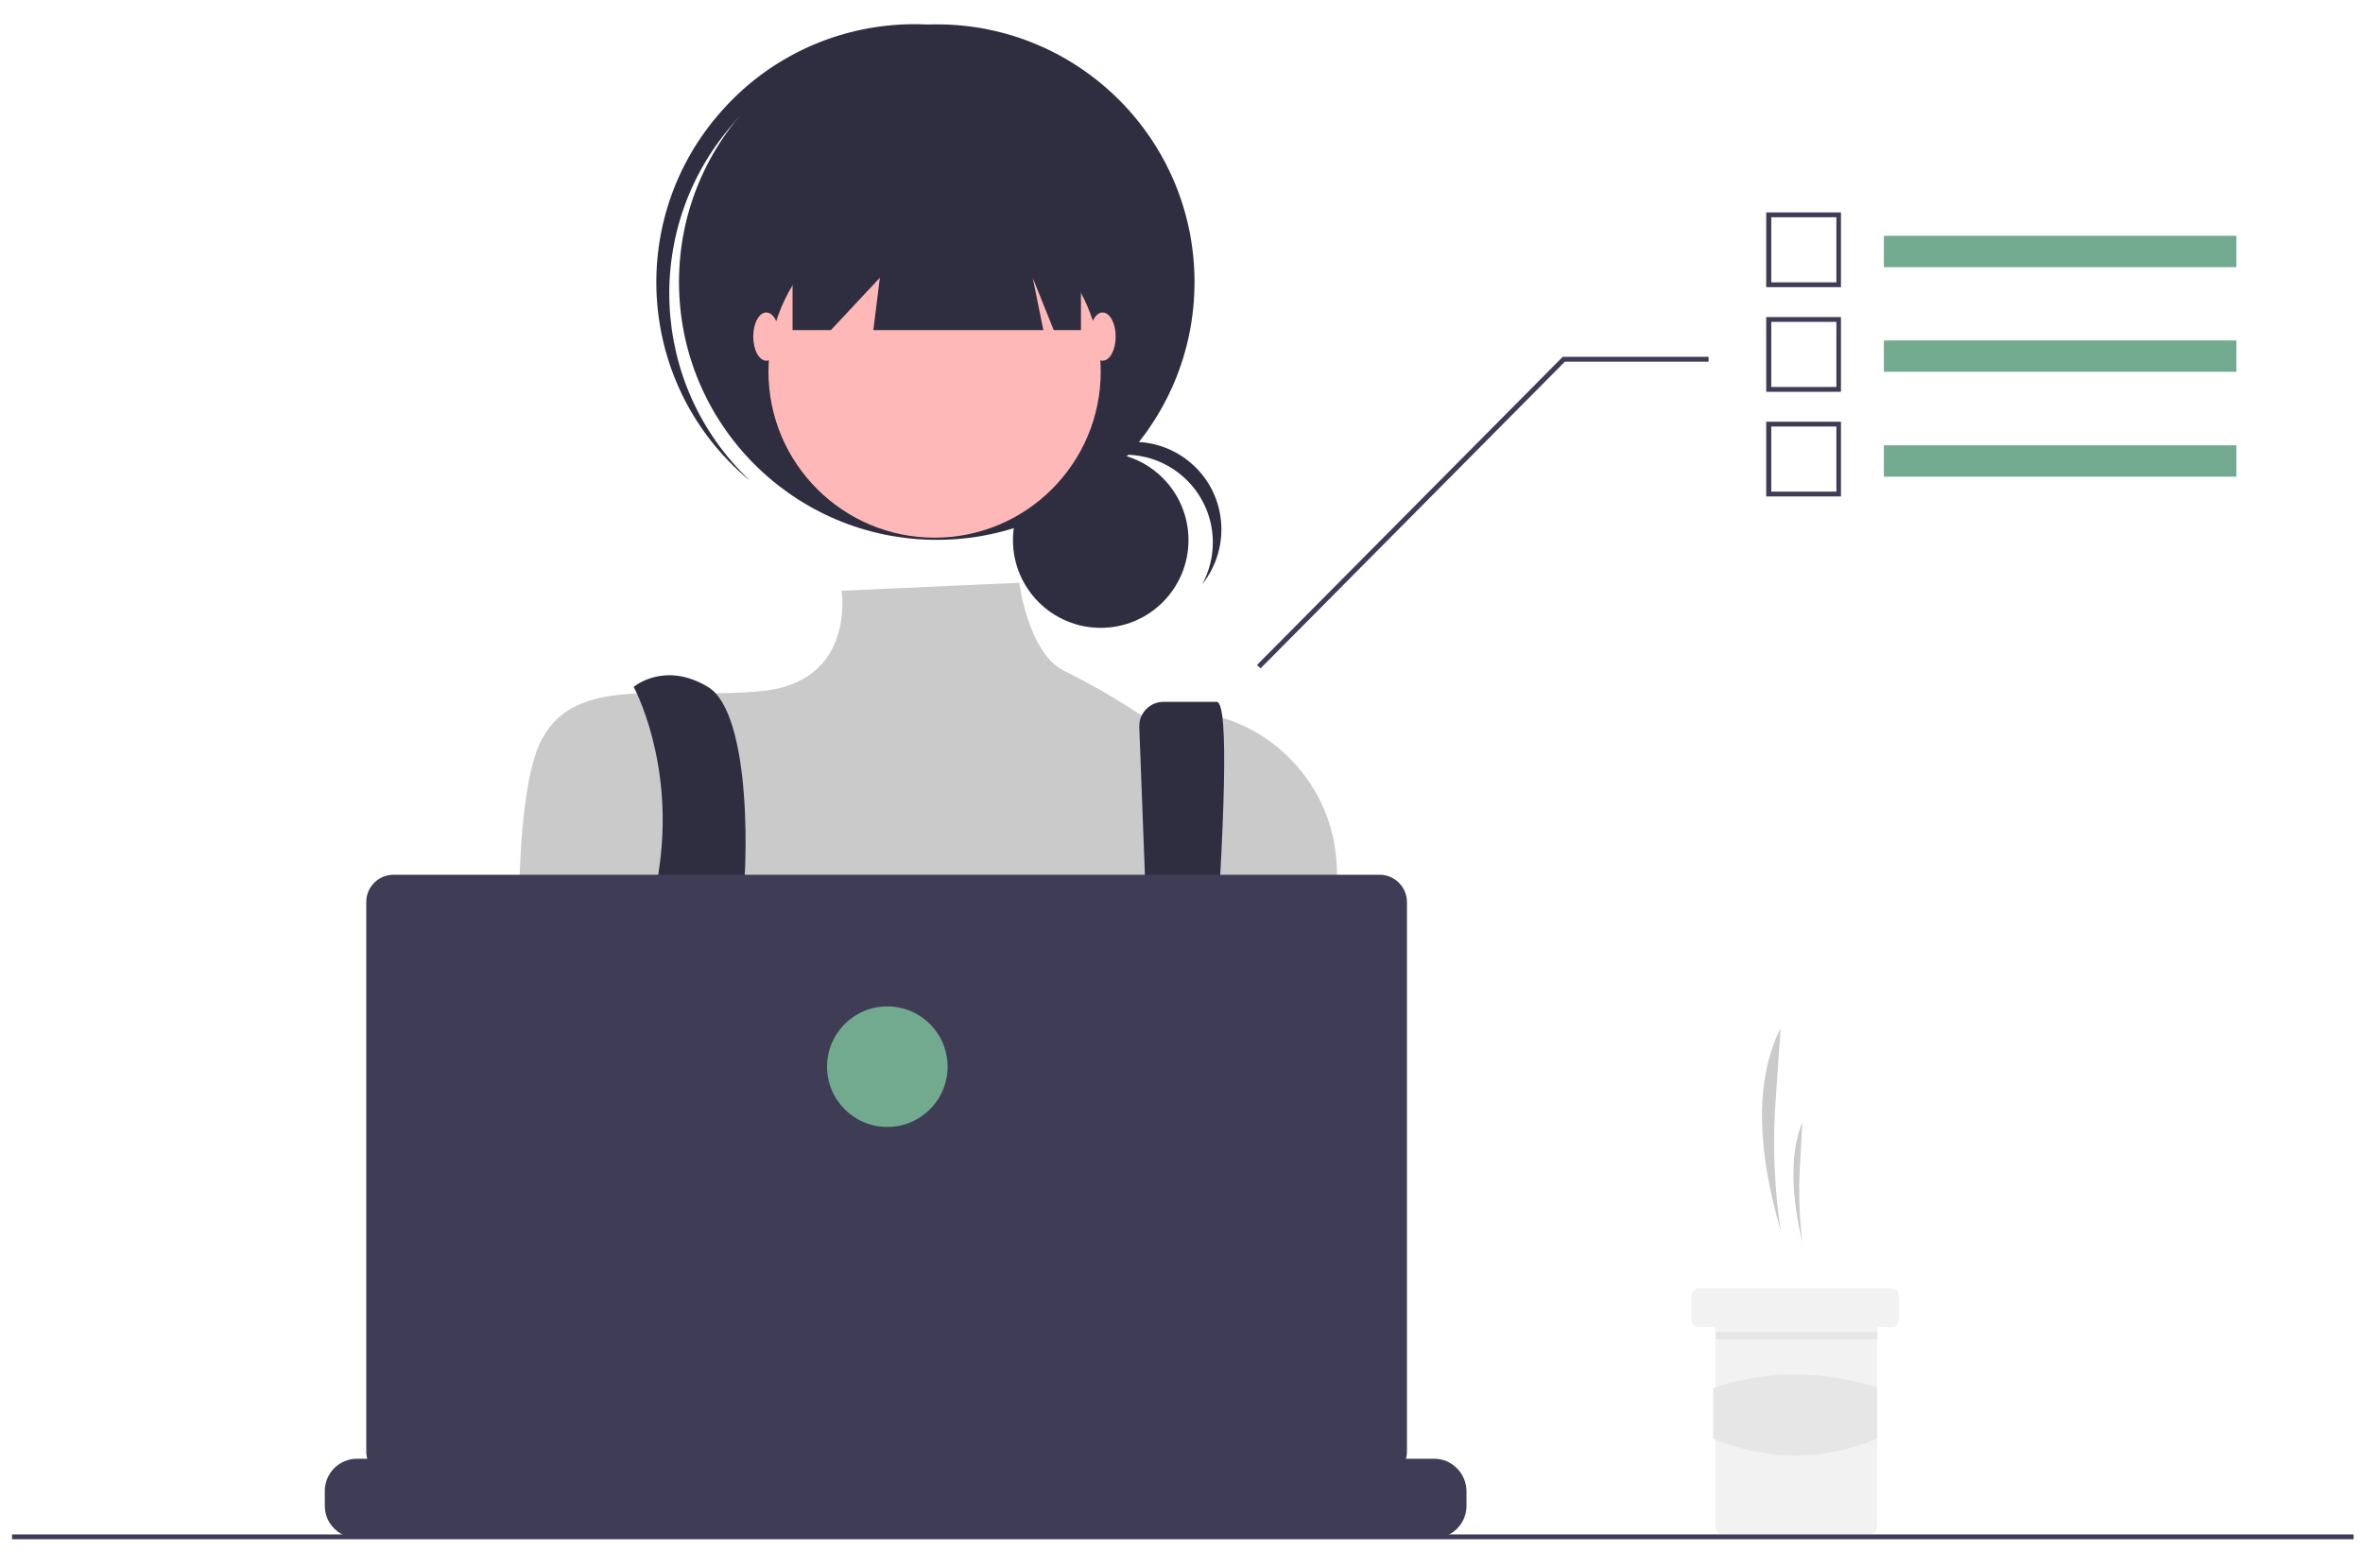
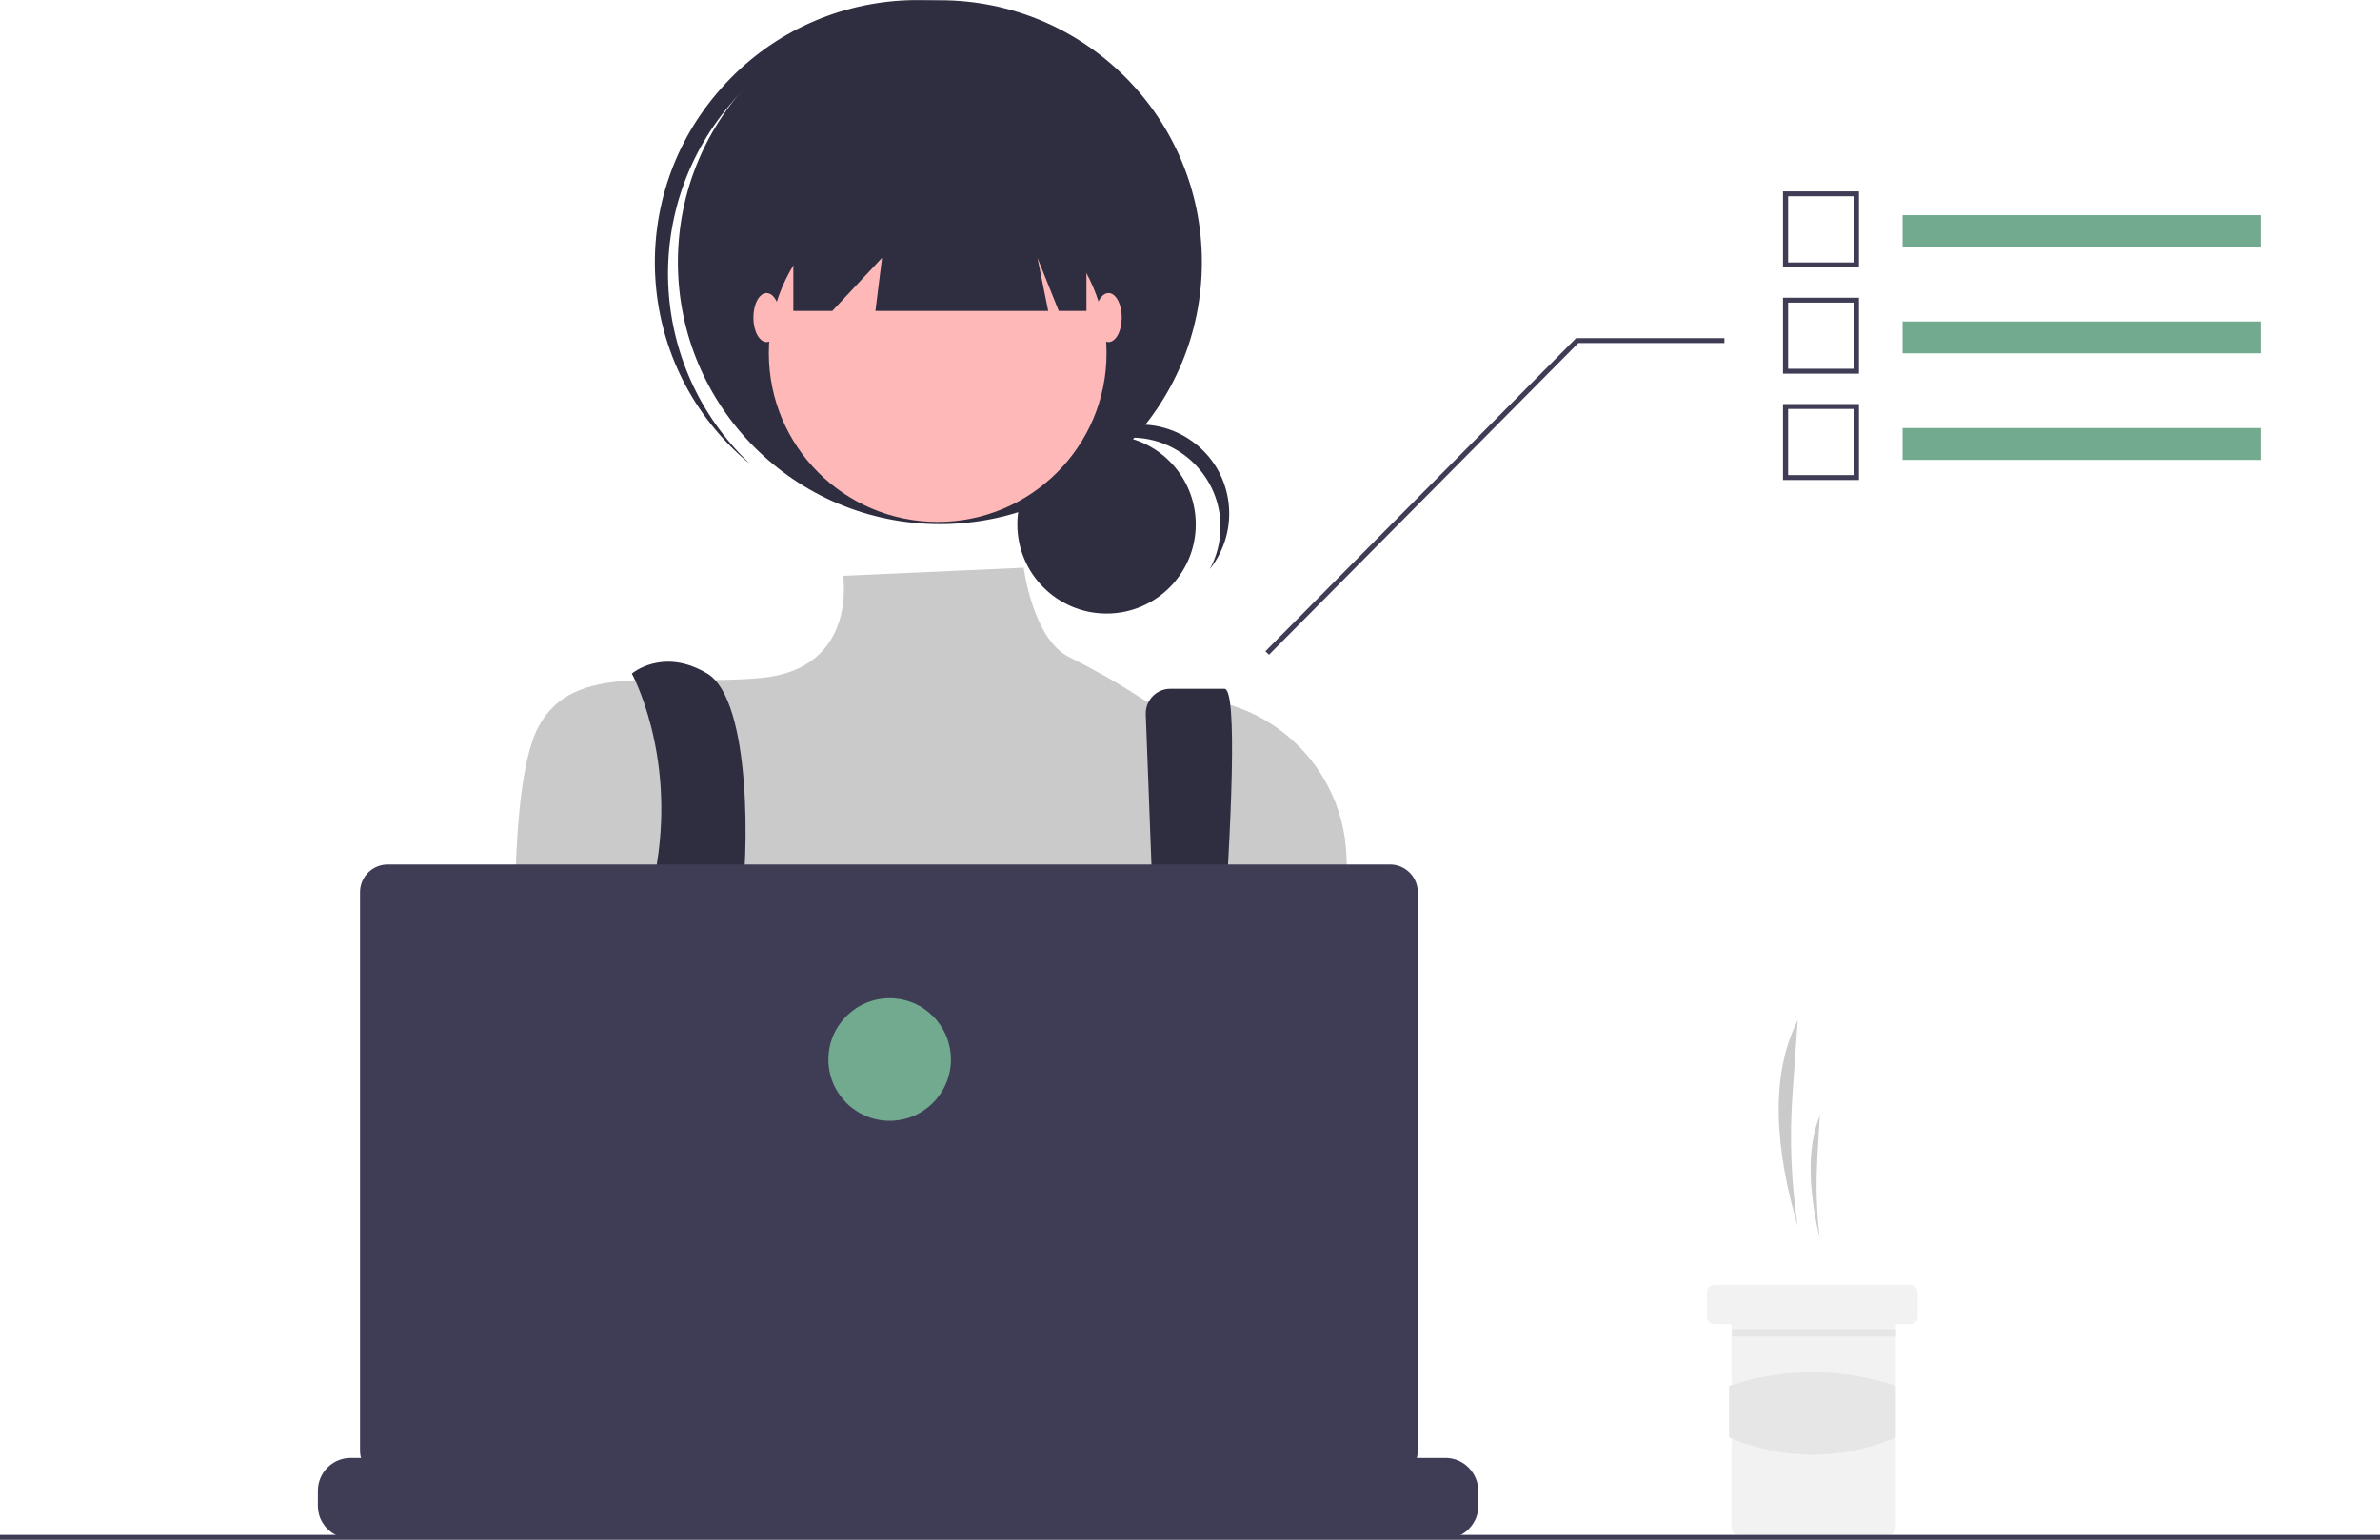
- <svg xmlns="http://www.w3.org/2000/svg" version="1.1" id="ab47acfe-844d-4101-aa7b-df38aa50dbe4" x="0px" y="0px" viewBox="0 0 980 650" style="enable-background:new 0 0 980 650;" xml:space="preserve">
+ <svg xmlns="http://www.w3.org/2000/svg" version="1.1" id="ab47acfe-844d-4101-aa7b-df38aa50dbe4" x="0px" y="0px" viewBox="0 0 971.1 628.4" style="enable-background:new 0 0 971.1 628.4;" xml:space="preserve">
  <style type="text/css">
	.st0{fill:#CACACA;}
	.st1{fill:#F2F2F2;}
	.st2{fill:#E6E6E6;}
	.st3{fill:#2F2E41;}
	.st4{fill:#FFB8B8;}
- 	.st5{fill:#72AA8F;}
+ 	.st5{fill:#6C63FF;}
	.st6{fill:#3F3D56;}
- 	.st7{fill:#A3CFBB;}
- 	.st8{fill:#D1E7DD;}
- 	.st9{fill:#6C63FF;}
+ 	.st7{fill:#72AA8F;}
</style>
-   <path class="st0" d="M738.5,510.4L738.5,510.4c-2.7-17.9-3.4-36.1-2.1-54.1l2.1-29.9l0,0C726.9,449.4,729.5,479.6,738.5,510.4  L738.5,510.4z" />
-   <path class="st0" d="M747.5,515.4L747.5,515.4c-1.3-10.7-1.6-21.5-1-32.2l1-17.8l0,0C741.9,479.1,743.2,497.1,747.5,515.4z" />
-   <path class="st1" d="M787.5,537.4v10c0,1.7-1.3,3-3,3h-5c-0.6,0-1,0.4-1,1c0,0,0,0,0,0v82c0,1.7-1.3,3-3,3h-61c-1.7,0-3-1.3-3-3v-82  c0-0.6-0.4-1-1-1h-6c-1.7,0-3-1.3-3-3v-10c0-1.7,1.3-3,3-3c0,0,0,0,0,0h80C786.1,534.4,787.5,535.8,787.5,537.4z" />
-   <rect x="711.6" y="552.5" class="st2" width="67" height="3" />
-   <path class="st2" d="M778.5,596.7c-22.4,9.3-45.1,9.4-68,0v-21.1c22.1-7.4,45.9-7.4,68,0V596.7z" />
-   <circle class="st3" cx="456.5" cy="224" r="36.4" />
-   <path class="st3" d="M466.6,188.6c20.1,0,36.4,16.3,36.4,36.4c0,6-1.5,12-4.4,17.3c12.5-15.7,10-38.6-5.7-51.1  c-15.7-12.5-38.6-10-51.1,5.7c-1.4,1.7-2.6,3.5-3.6,5.5C445.1,193.6,455.6,188.6,466.6,188.6z" />
-   <circle class="st3" cx="388.5" cy="117" r="106.9" />
-   <path class="st3" d="M304.6,50.7c38.3-43.1,103.8-48,148.2-11.2c-0.9-0.8-1.7-1.7-2.6-2.5c-44.2-39.2-111.7-35.2-150.9,9  C260,90.1,263.9,157.6,308,196.8c0.9,0.8,1.8,1.6,2.8,2.3C269,159.4,266.3,93.7,304.6,50.7z" />
-   <circle class="st4" cx="387.6" cy="154.1" r="68.9" />
-   <path class="st0" d="M422.7,241.7l-73.7,3.3c0,0,6.2,38.1-33.7,41.7c-39.9,3.6-76.1-7.2-90.6,19.9c-14.5,27.2-8.2,124-8.2,124  s27.2,97.9,48.9,112.3s212-5.4,212-5.4L557.1,437l-2.7-77.5c-1.4-40.5-38.4-70.9-78.2-63.4c-0.8,0.1-1.6,0.3-2.4,0.5  c-1.2,0.3-8.7-6.5-32.7-18.5C426.4,270.7,422.7,241.7,422.7,241.7z" />
-   <path class="st3" d="M262.8,284.9c0,0,17.5,31.8,10.3,77.1c-7.2,45.3,23.2,141.1,23.2,141.1l21.7-5.4c0,0-14.5-94.2-10.9-116  s4.6-85.9-13.5-96.8S262.8,284.9,262.8,284.9z" />
-   <path class="st3" d="M472.5,301.6l7.6,200.6l14.5,9.1c0,0,20.8-220.2,10-220.2h-22.1c-5.5,0-10,4.5-10,10l0,0  C472.5,301.3,472.5,301.4,472.5,301.6z" />
-   <circle class="st5" cx="306.2" cy="489.5" r="9.1" />
-   <circle class="st5" cx="487.4" cy="498.6" r="9.1" />
-   <polygon class="st3" points="328.7,68.1 328.7,136.9 344.6,136.9 364.9,115.2 362.2,136.9 432.7,136.9 428.3,115.2 437,136.9   448.3,136.9 448.3,68.1 " />
-   <ellipse class="st4" cx="317.8" cy="139.6" rx="5.4" ry="10" />
-   <ellipse class="st4" cx="457.3" cy="139.6" rx="5.4" ry="10" />
-   <path class="st6" d="M608.2,618.4v6.1c0,1.7-0.3,3.3-0.9,4.9c-0.3,0.7-0.6,1.4-1,2c-2.4,4.1-6.8,6.6-11.5,6.6H148.2  c-4.7,0-9.1-2.5-11.6-6.6c-0.4-0.6-0.7-1.3-1-2c-0.6-1.6-0.9-3.2-0.9-4.9v-6.1c0-7.4,6-13.4,13.4-13.4h0h25.7v-2.8  c0-0.3,0.2-0.6,0.6-0.6h0h13.4c0.3,0,0.6,0.2,0.6,0.6v2.8h8.4v-2.8c0-0.3,0.2-0.6,0.6-0.6h0h13.4c0.3,0,0.6,0.2,0.6,0.6v2.8h8.4  v-2.8c0-0.3,0.2-0.6,0.6-0.6h0h13.4c0.3,0,0.6,0.2,0.6,0.6v2.8h8.4v-2.8c0-0.3,0.2-0.6,0.6-0.6h0h13.4c0.3,0,0.6,0.2,0.6,0.6v2.8  h8.4v-2.8c0-0.3,0.2-0.6,0.6-0.6h0h13.4c0.3,0,0.6,0.2,0.6,0.6v2.8h8.4v-2.8c0-0.3,0.2-0.6,0.6-0.6h0h13.4c0.3,0,0.6,0.2,0.6,0.6  v2.8h8.4v-2.8c0-0.3,0.2-0.6,0.6-0.6l0,0h105.2c0.3,0,0.6,0.2,0.6,0.6l0,0v2.8h8.4v-2.8c0-0.3,0.2-0.6,0.6-0.6l0,0h13.4  c0.3,0,0.6,0.3,0.6,0.6v2.8h8.4v-2.8c0-0.3,0.2-0.6,0.6-0.6l0,0h13.4c0.3,0,0.6,0.2,0.6,0.6l0,0v2.8h8.4v-2.8c0-0.3,0.2-0.6,0.6-0.6  l0,0h13.4c0.3,0,0.6,0.2,0.6,0.6l0,0v2.8h8.4v-2.8c0-0.3,0.2-0.6,0.6-0.6l0,0h13.4c0.3,0,0.6,0.3,0.5,0.6v2.8h8.4v-2.8  c0-0.3,0.2-0.6,0.6-0.6l0,0h13.4c0.3,0,0.6,0.2,0.6,0.6l0,0v2.8h8.4v-2.8c0-0.3,0.2-0.6,0.6-0.6l0,0H555c0.3,0,0.6,0.2,0.6,0.6l0,0  v2.8h39.2C602.1,605,608.1,611,608.2,618.4L608.2,618.4z" />
-   <rect x="5" y="636.4" class="st6" width="971.1" height="2" />
-   <path class="st6" d="M572.2,362.8h-409c-6.2,0-11.3,5-11.3,11.3l0,0V602c0,6.2,5,11.3,11.3,11.3h409c6.2,0,11.3-5,11.3-11.3V374.1  C583.5,367.9,578.4,362.8,572.2,362.8L572.2,362.8z" />
-   <circle class="st5" cx="368" cy="442.4" r="25" />
-   <polygon class="st6" points="522.8,277.2 649,150 708.6,150 708.6,148 648.1,148 647.8,148.3 521.3,275.8 " />
-   <rect x="781.3" y="97.8" class="st5" width="146.2" height="13" />
-   <path class="st6" d="M763.5,119.1h-31v-31h31V119.1z M734.6,117.1h27v-27h-27L734.6,117.1z" />
-   <rect x="781.3" y="141.2" class="st5" width="146.2" height="13" />
-   <path class="st6" d="M763.5,162.5h-31v-31h31V162.5z M734.6,160.5h27v-27h-27L734.6,160.5z" />
-   <rect x="781.3" y="184.7" class="st5" width="146.2" height="13" />
-   <path class="st6" d="M763.5,205.9h-31v-31h31V205.9z M734.6,203.9h27v-27h-27L734.6,203.9z" />
-   <rect x="-225.4" y="201.7" class="st7" width="108" height="108" />
-   <rect x="-225.4" y="338.2" class="st8" width="108" height="108" />
-   <rect x="-225.4" y="66.3" class="st5" width="108" height="108" />
-   <rect x="-225.4" y="474.7" class="st9" width="108" height="108" />
-   <text transform="matrix(1 0 0 1 -369.5112 535.7848)" style="fill:#FDFFFE; font-family:'MyriadPro-Regular'; font-size:18px;">Original</text>
-   <text transform="matrix(1 0 0 1 -370.8789 255.6619)">
-     <tspan x="0" y="0" style="fill:#FDFFFE; font-family:'MyriadPro-Regular'; font-size:18px;">Design green </tspan>
-     <tspan x="0" y="21.6" style="fill:#FDFFFE; font-family:'MyriadPro-Regular'; font-size:18px;">a3cfbb </tspan>
-   </text>
-   <text transform="matrix(1 0 0 1 -373.6143 385.0808)">
-     <tspan x="0" y="0" style="fill:#FDFFFE; font-family:'MyriadPro-Regular'; font-size:18px;">Design light green </tspan>
-     <tspan x="0" y="21.6" style="fill:#FDFFFE; font-family:'MyriadPro-Regular'; font-size:18px;">d1e7dd</tspan>
-   </text>
-   <text transform="matrix(1 0 0 1 -372.2466 120.2607)">
-     <tspan x="0" y="0" style="fill:#FDFFFE; font-family:'MyriadPro-Regular'; font-size:18px;">New dark green </tspan>
-     <tspan x="0" y="21.6" style="fill:#FDFFFE; font-family:'MyriadPro-Regular'; font-size:18px;">72aa8f</tspan>
-   </text>
+   <path class="st0" d="M733.5,500.4L733.5,500.4c-2.7-17.9-3.4-36.1-2.1-54.1l2.1-29.9l0,0C721.9,439.4,724.5,469.6,733.5,500.4  L733.5,500.4z" />
+   <path class="st0" d="M742.5,505.4L742.5,505.4c-1.3-10.7-1.6-21.5-1-32.2l1-17.8l0,0C736.9,469.1,738.2,487.1,742.5,505.4z" />
+   <path class="st1" d="M782.5,527.4v10c0,1.7-1.3,3-3,3h-5c-0.6,0-1,0.4-1,1c0,0,0,0,0,0v82c0,1.7-1.3,3-3,3h-61c-1.7,0-3-1.3-3-3v-82  c0-0.6-0.4-1-1-1h-6c-1.7,0-3-1.3-3-3v-10c0-1.7,1.3-3,3-3c0,0,0,0,0,0h80C781.1,524.4,782.5,525.8,782.5,527.4z" />
+   <rect x="706.6" y="542.5" class="st2" width="67" height="3" />
+   <path class="st2" d="M773.5,586.7c-22.4,9.3-45.1,9.4-68,0v-21.1c22.1-7.4,45.9-7.4,68,0V586.7z" />
+   <circle class="st3" cx="451.5" cy="214" r="36.4" />
+   <path class="st3" d="M461.6,178.6c20.1,0,36.4,16.3,36.4,36.4c0,6-1.5,12-4.4,17.3c12.5-15.7,10-38.6-5.7-51.1  c-15.7-12.5-38.6-10-51.1,5.7c-1.4,1.7-2.6,3.5-3.6,5.5C440.1,183.6,450.6,178.6,461.6,178.6z" />
+   <circle class="st3" cx="383.5" cy="107" r="106.9" />
+   <path class="st3" d="M299.6,40.7c38.3-43.1,103.8-48,148.2-11.2c-0.9-0.8-1.7-1.7-2.6-2.5c-44.2-39.2-111.7-35.2-150.9,9  C255,80.1,258.9,147.6,303,186.8c0.9,0.8,1.8,1.6,2.8,2.3C264,149.4,261.3,83.7,299.6,40.7z" />
+   <circle class="st4" cx="382.6" cy="144.1" r="68.9" />
+   <path class="st0" d="M417.7,231.7l-73.7,3.3c0,0,6.2,38.1-33.7,41.7s-76.1-7.2-90.6,19.9s-8.2,124-8.2,124s27.2,97.9,48.9,112.3  s212-5.4,212-5.4L552.1,427l-2.7-77.5c-1.4-40.5-38.4-70.9-78.2-63.4c-0.8,0.1-1.6,0.3-2.4,0.5c-1.2,0.3-8.7-6.5-32.7-18.5  C421.4,260.7,417.7,231.7,417.7,231.7z" />
+   <path class="st3" d="M257.8,274.9c0,0,17.5,31.8,10.3,77.1s23.2,141.1,23.2,141.1l21.7-5.4c0,0-14.5-94.2-10.9-116  s4.6-85.9-13.5-96.8S257.8,274.9,257.8,274.9z" />
+   <path class="st3" d="M467.5,291.6l7.6,200.6l14.5,9.1c0,0,20.8-220.2,10-220.2h-22.1c-5.5,0-10,4.5-10,10l0,0  C467.5,291.3,467.5,291.4,467.5,291.6z" />
+   <circle class="st5" cx="301.2" cy="479.5" r="9.1" />
+   <circle class="st5" cx="482.4" cy="488.6" r="9.1" />
+   <polygon class="st3" points="323.7,58.1 323.7,126.9 339.6,126.9 359.9,105.2 357.2,126.9 427.7,126.9 423.3,105.2 432,126.9   443.3,126.9 443.3,58.1 " />
+   <ellipse class="st4" cx="312.8" cy="129.6" rx="5.4" ry="10" />
+   <ellipse class="st4" cx="452.3" cy="129.6" rx="5.4" ry="10" />
+   <path class="st6" d="M603.2,608.4v6.1c0,1.7-0.3,3.3-0.9,4.9c-0.3,0.7-0.6,1.4-1,2c-2.4,4.1-6.8,6.6-11.5,6.6H143.2  c-4.7,0-9.1-2.5-11.6-6.6c-0.4-0.6-0.7-1.3-1-2c-0.6-1.6-0.9-3.2-0.9-4.9v-6.1c0-7.4,6-13.4,13.4-13.4h0h25.7v-2.8  c0-0.3,0.2-0.6,0.6-0.6h0h13.4c0.3,0,0.6,0.2,0.6,0.6v2.8h8.4v-2.8c0-0.3,0.2-0.6,0.6-0.6h0h13.4c0.3,0,0.6,0.2,0.6,0.6v2.8h8.4  v-2.8c0-0.3,0.2-0.6,0.6-0.6h0h13.4c0.3,0,0.6,0.2,0.6,0.6v2.8h8.4v-2.8c0-0.3,0.2-0.6,0.6-0.6h0h13.4c0.3,0,0.6,0.2,0.6,0.6v2.8  h8.4v-2.8c0-0.3,0.2-0.6,0.6-0.6h0h13.4c0.3,0,0.6,0.2,0.6,0.6v2.8h8.4v-2.8c0-0.3,0.2-0.6,0.6-0.6h0h13.4c0.3,0,0.6,0.2,0.6,0.6  v2.8h8.4v-2.8c0-0.3,0.2-0.6,0.6-0.6l0,0h105.2c0.3,0,0.6,0.2,0.6,0.6l0,0v2.8h8.4v-2.8c0-0.3,0.2-0.6,0.6-0.6l0,0h13.4  c0.3,0,0.6,0.3,0.6,0.6v2.8h8.4v-2.8c0-0.3,0.2-0.6,0.6-0.6l0,0h13.4c0.3,0,0.6,0.2,0.6,0.6l0,0v2.8h8.4v-2.8c0-0.3,0.2-0.6,0.6-0.6  l0,0h13.4c0.3,0,0.6,0.2,0.6,0.6l0,0v2.8h8.4v-2.8c0-0.3,0.2-0.6,0.6-0.6l0,0h13.4c0.3,0,0.6,0.3,0.5,0.6v2.8h8.4v-2.8  c0-0.3,0.2-0.6,0.6-0.6l0,0h13.4c0.3,0,0.6,0.2,0.6,0.6l0,0v2.8h8.4v-2.8c0-0.3,0.2-0.6,0.6-0.6l0,0H550c0.3,0,0.6,0.2,0.6,0.6l0,0  v2.8h39.2C597.1,595,603.1,601,603.2,608.4L603.2,608.4z" />
+   <rect y="626.4" class="st6" width="971.1" height="2" />
+   <path class="st6" d="M567.2,352.8h-409c-6.2,0-11.3,5-11.3,11.3l0,0V592c0,6.2,5,11.3,11.3,11.3h409c6.2,0,11.3-5,11.3-11.3V364.1  C578.5,357.9,573.4,352.8,567.2,352.8L567.2,352.8z" />
+   <circle class="st7" cx="363" cy="432.4" r="25" />
+   <polygon class="st6" points="517.8,267.2 644,140 703.6,140 703.6,138 643.1,138 642.8,138.3 516.3,265.8 " />
+   <rect x="776.3" y="87.8" class="st7" width="146.2" height="13" />
+   <path class="st6" d="M758.5,109.1h-31v-31h31V109.1z M729.6,107.1h27v-27h-27L729.6,107.1z" />
+   <rect x="776.3" y="131.2" class="st7" width="146.2" height="13" />
+   <path class="st6" d="M758.5,152.5h-31v-31h31V152.5z M729.6,150.5h27v-27h-27L729.6,150.5z" />
+   <rect x="776.3" y="174.7" class="st7" width="146.2" height="13" />
+   <path class="st6" d="M758.5,195.9h-31v-31h31V195.9z M729.6,193.9h27v-27h-27L729.6,193.9z" />
</svg>
